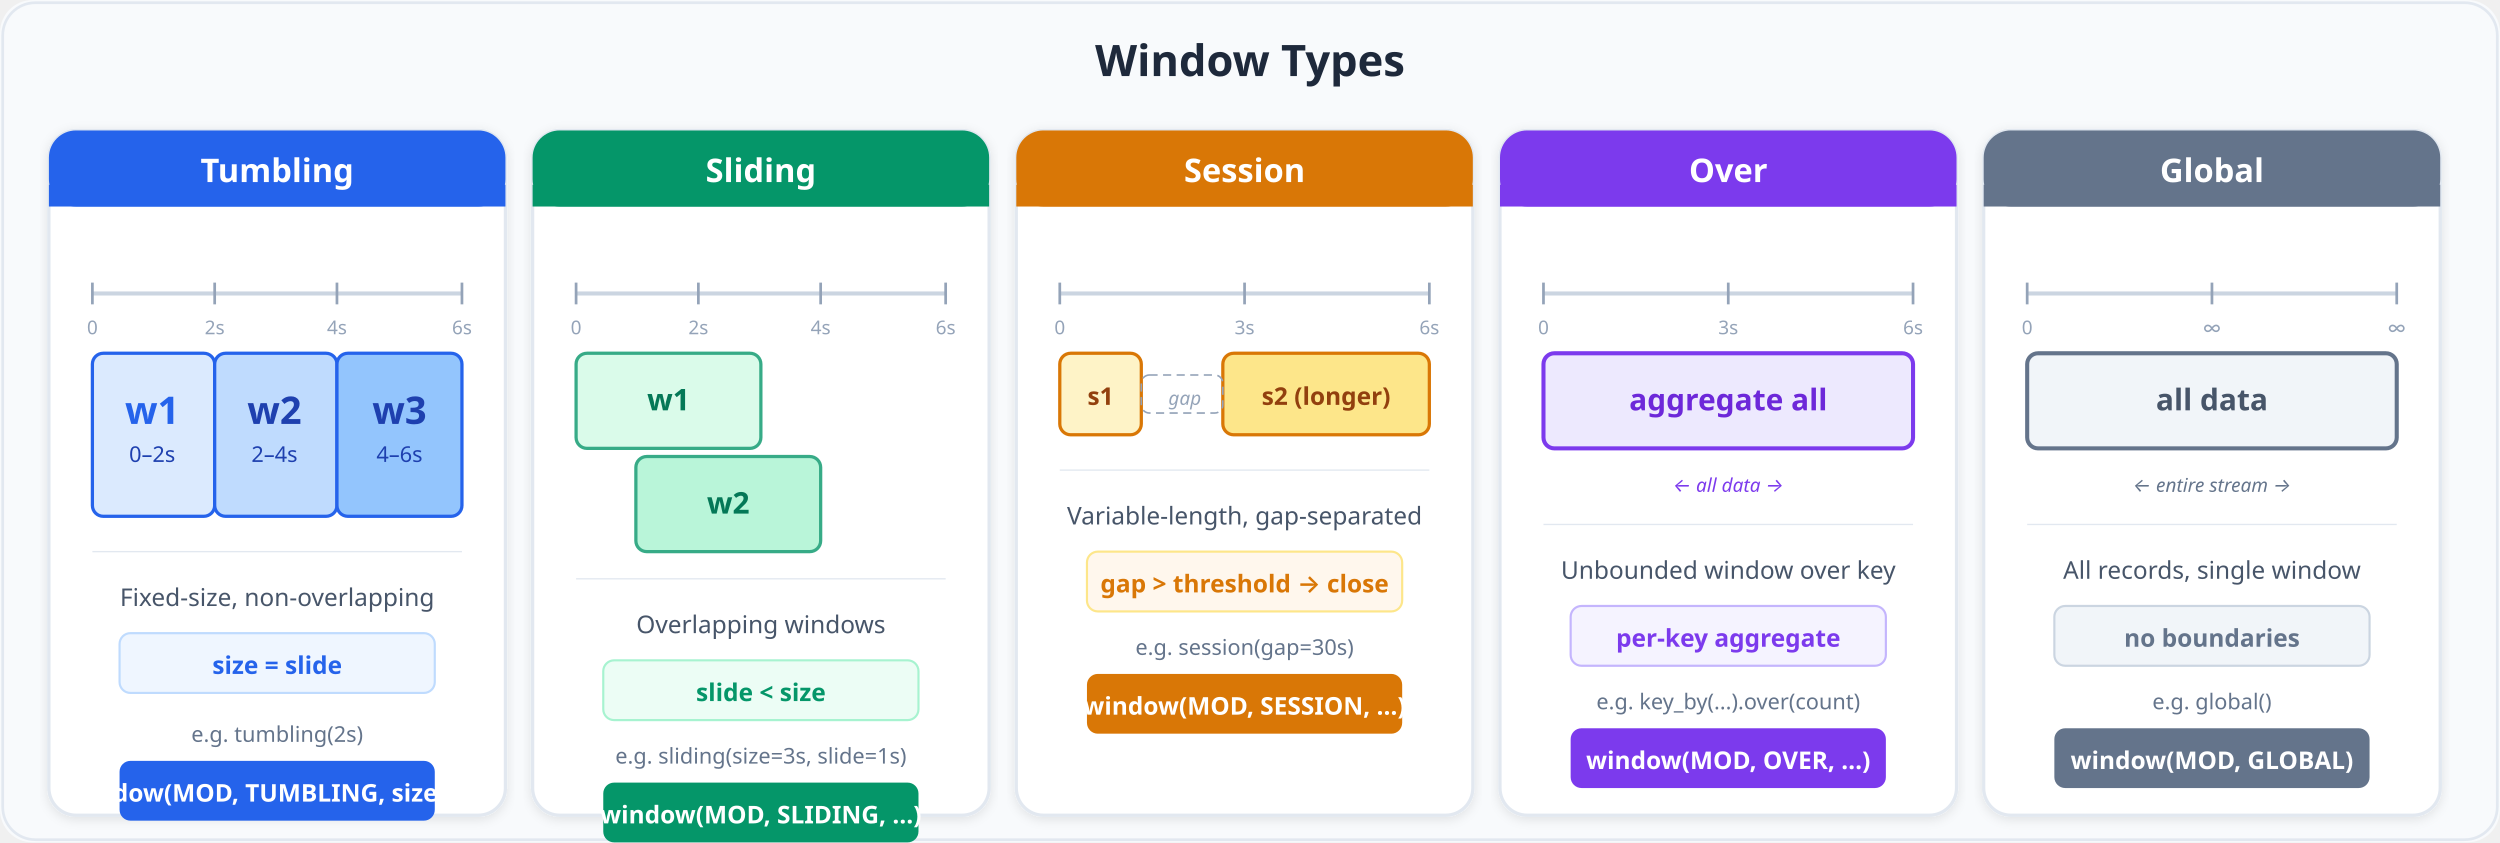
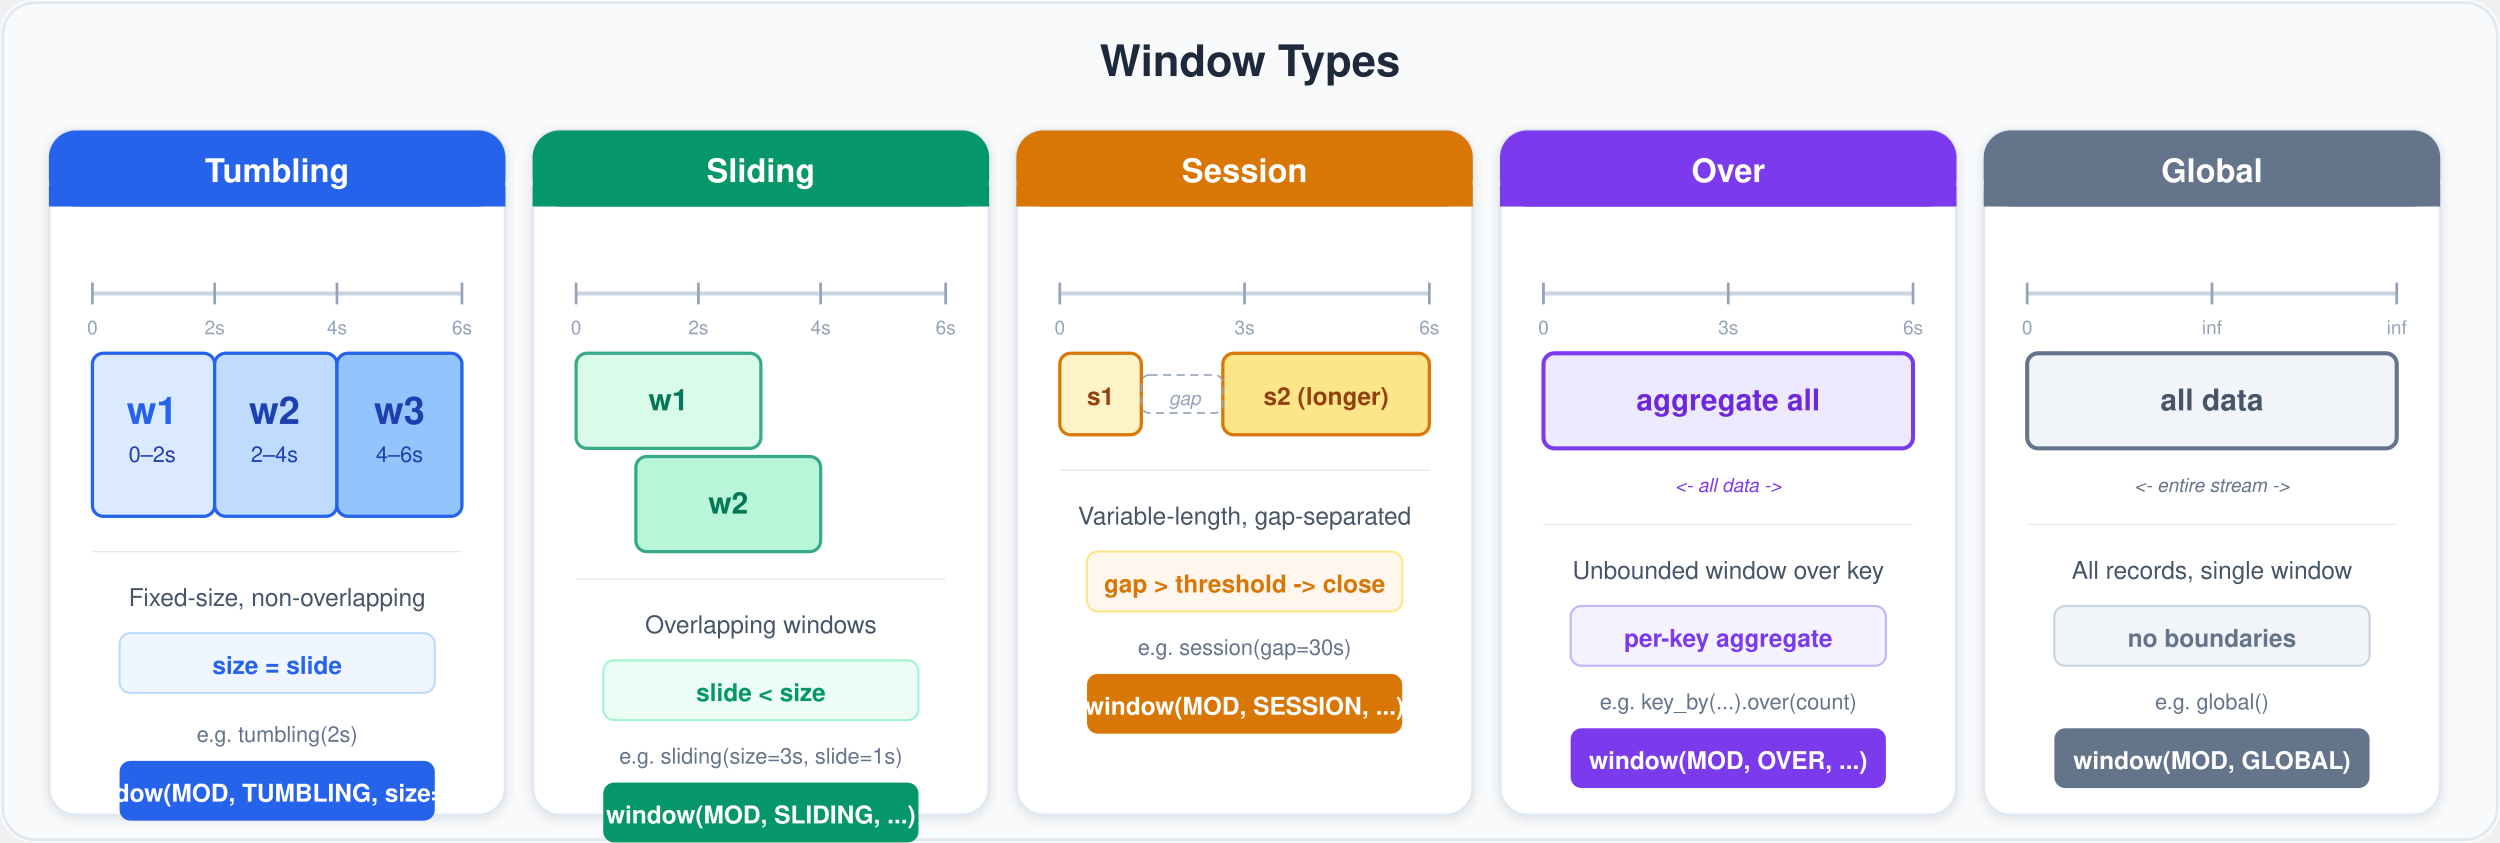
- <svg xmlns="http://www.w3.org/2000/svg" viewBox="0 0 920 310" width="920" height="310" font-family="'Segoe UI', system-ui, -apple-system, sans-serif">
+ <svg xmlns="http://www.w3.org/2000/svg" viewBox="0 0 920 310" width="920" height="310" font-family="Helvetica, Arial, sans-serif">
  <defs>
    <filter id="shadow" x="-2%" y="-2%" width="104%" height="108%">
      <feDropShadow dx="0" dy="1" stdDeviation="2" flood-opacity="0.1" />
    </filter>
    <filter id="shadowSm" x="-1%" y="-1%" width="102%" height="106%">
      <feDropShadow dx="0" dy="0.5" stdDeviation="1" flood-opacity="0.08" />
    </filter>
  </defs>
  <rect width="920" height="310" rx="12" fill="#F8FAFC" />
  <rect x="1" y="1" width="918" height="308" rx="12" fill="none" stroke="#E2E8F0" stroke-width="1" />
  <text x="460" y="28" text-anchor="middle" font-size="16" font-weight="700" fill="#1E293B">Window Types</text>
  <g transform="translate(18, 48)">
    <rect width="168" height="252" rx="10" fill="white" stroke="#E2E8F0" stroke-width="1.2" filter="url(#shadow)" />
    <rect width="168" height="28" rx="10" fill="#2563EB" />
    <rect y="20" width="168" height="8" fill="#2563EB" />
    <text x="84" y="19" text-anchor="middle" font-size="12" font-weight="700" fill="white">Tumbling</text>
    <line x1="16" y1="60" x2="152" y2="60" stroke="#CBD5E1" stroke-width="1.5" />
    <line x1="16" y1="56" x2="16" y2="64" stroke="#94A3B8" stroke-width="1" />
    <line x1="61" y1="56" x2="61" y2="64" stroke="#94A3B8" stroke-width="1" />
    <line x1="106" y1="56" x2="106" y2="64" stroke="#94A3B8" stroke-width="1" />
    <line x1="152" y1="56" x2="152" y2="64" stroke="#94A3B8" stroke-width="1" />
    <text x="16" y="75" text-anchor="middle" font-size="7" fill="#94A3B8">0</text>
    <text x="61" y="75" text-anchor="middle" font-size="7" fill="#94A3B8">2s</text>
    <text x="106" y="75" text-anchor="middle" font-size="7" fill="#94A3B8">4s</text>
    <text x="152" y="75" text-anchor="middle" font-size="7" fill="#94A3B8">6s</text>
    <rect x="16" y="82" width="45" height="60" rx="4" fill="#DBEAFE" stroke="#2563EB" stroke-width="1.2" />
    <text x="38" y="108" text-anchor="middle" font-size="14" font-weight="700" fill="#2563EB">w1</text>
    <text x="38" y="122" text-anchor="middle" font-size="8" fill="#1E40AF">0–2s</text>
    <rect x="61" y="82" width="45" height="60" rx="4" fill="#BFDBFE" stroke="#2563EB" stroke-width="1.2" />
    <text x="83" y="108" text-anchor="middle" font-size="14" font-weight="700" fill="#1E40AF">w2</text>
    <text x="83" y="122" text-anchor="middle" font-size="8" fill="#1E40AF">2–4s</text>
    <rect x="106" y="82" width="46" height="60" rx="4" fill="#93C5FD" stroke="#2563EB" stroke-width="1.2" />
    <text x="129" y="108" text-anchor="middle" font-size="14" font-weight="700" fill="#1E40AF">w3</text>
    <text x="129" y="122" text-anchor="middle" font-size="8" fill="#1E40AF">4–6s</text>
    <line x1="16" y1="155" x2="152" y2="155" stroke="#E2E8F0" stroke-width="0.5" />
    <text x="84" y="175" text-anchor="middle" font-size="9" fill="#475569">Fixed-size, non-overlapping</text>
    <rect x="26" y="185" width="116" height="22" rx="4" fill="#EFF6FF" stroke="#BFDBFE" stroke-width="0.8" />
    <text x="84" y="200" text-anchor="middle" font-size="9" font-weight="600" fill="#2563EB">size = slide</text>
    <text x="84" y="225" text-anchor="middle" font-size="8" fill="#64748B">e.g. tumbling(2s)</text>
    <rect x="26" y="232" width="116" height="22" rx="4" fill="#2563EB" />
    <text x="84" y="247" text-anchor="middle" font-size="9" font-weight="600" fill="white">window(MOD, TUMBLING, size=2s)</text>
  </g>
  <g transform="translate(196, 48)">
    <rect width="168" height="252" rx="10" fill="white" stroke="#E2E8F0" stroke-width="1.2" filter="url(#shadow)" />
    <rect width="168" height="28" rx="10" fill="#059669" />
    <rect y="20" width="168" height="8" fill="#059669" />
    <text x="84" y="19" text-anchor="middle" font-size="12" font-weight="700" fill="white">Sliding</text>
    <line x1="16" y1="60" x2="152" y2="60" stroke="#CBD5E1" stroke-width="1.5" />
    <line x1="16" y1="56" x2="16" y2="64" stroke="#94A3B8" stroke-width="1" />
    <line x1="61" y1="56" x2="61" y2="64" stroke="#94A3B8" stroke-width="1" />
    <line x1="106" y1="56" x2="106" y2="64" stroke="#94A3B8" stroke-width="1" />
    <line x1="152" y1="56" x2="152" y2="64" stroke="#94A3B8" stroke-width="1" />
    <text x="16" y="75" text-anchor="middle" font-size="7" fill="#94A3B8">0</text>
    <text x="61" y="75" text-anchor="middle" font-size="7" fill="#94A3B8">2s</text>
    <text x="106" y="75" text-anchor="middle" font-size="7" fill="#94A3B8">4s</text>
    <text x="152" y="75" text-anchor="middle" font-size="7" fill="#94A3B8">6s</text>
    <rect x="16" y="82" width="68" height="35" rx="4" fill="#D1FAE5" stroke="#059669" stroke-width="1.2" opacity="0.8" />
    <text x="50" y="103" text-anchor="middle" font-size="11" font-weight="700" fill="#047857">w1</text>
    <rect x="38" y="120" width="68" height="35" rx="4" fill="#A7F3D0" stroke="#059669" stroke-width="1.2" opacity="0.8" />
    <text x="72" y="141" text-anchor="middle" font-size="11" font-weight="700" fill="#047857">w2</text>
    <line x1="16" y1="165" x2="152" y2="165" stroke="#E2E8F0" stroke-width="0.5" />
    <text x="84" y="185" text-anchor="middle" font-size="9" fill="#475569">Overlapping windows</text>
    <rect x="26" y="195" width="116" height="22" rx="4" fill="#ECFDF5" stroke="#A7F3D0" stroke-width="0.8" />
    <text x="84" y="210" text-anchor="middle" font-size="9" font-weight="600" fill="#059669">slide &lt; size</text>
    <text x="84" y="233" text-anchor="middle" font-size="8" fill="#64748B">e.g. sliding(size=3s, slide=1s)</text>
    <rect x="26" y="240" width="116" height="22" rx="4" fill="#059669" />
    <text x="84" y="255" text-anchor="middle" font-size="9" font-weight="600" fill="white">window(MOD, SLIDING, ...)</text>
  </g>
  <g transform="translate(374, 48)">
    <rect width="168" height="252" rx="10" fill="white" stroke="#E2E8F0" stroke-width="1.2" filter="url(#shadow)" />
    <rect width="168" height="28" rx="10" fill="#D97706" />
    <rect y="20" width="168" height="8" fill="#D97706" />
    <text x="84" y="19" text-anchor="middle" font-size="12" font-weight="700" fill="white">Session</text>
    <line x1="16" y1="60" x2="152" y2="60" stroke="#CBD5E1" stroke-width="1.5" />
    <line x1="16" y1="56" x2="16" y2="64" stroke="#94A3B8" stroke-width="1" />
    <line x1="84" y1="56" x2="84" y2="64" stroke="#94A3B8" stroke-width="1" />
    <line x1="152" y1="56" x2="152" y2="64" stroke="#94A3B8" stroke-width="1" />
    <text x="16" y="75" text-anchor="middle" font-size="7" fill="#94A3B8">0</text>
    <text x="84" y="75" text-anchor="middle" font-size="7" fill="#94A3B8">3s</text>
    <text x="152" y="75" text-anchor="middle" font-size="7" fill="#94A3B8">6s</text>
    <rect x="16" y="82" width="30" height="30" rx="4" fill="#FEF3C7" stroke="#D97706" stroke-width="1.2" />
    <text x="31" y="101" text-anchor="middle" font-size="9" font-weight="700" fill="#92400E">s1</text>
    <text x="62" y="101" text-anchor="middle" font-size="7" fill="#94A3B8" font-style="italic">gap</text>
    <rect x="76" y="82" width="76" height="30" rx="4" fill="#FDE68A" stroke="#D97706" stroke-width="1.2" />
    <text x="114" y="101" text-anchor="middle" font-size="9" font-weight="700" fill="#92400E">s2 (longer)</text>
    <rect x="46" y="90" width="30" height="14" rx="3" fill="none" stroke="#94A3B8" stroke-width="0.6" stroke-dasharray="3,2" />
    <line x1="16" y1="125" x2="152" y2="125" stroke="#E2E8F0" stroke-width="0.5" />
    <text x="84" y="145" text-anchor="middle" font-size="9" fill="#475569">Variable-length, gap-separated</text>
    <rect x="26" y="155" width="116" height="22" rx="4" fill="#FFF7ED" stroke="#FDE68A" stroke-width="0.8" />
-     <text x="84" y="170" text-anchor="middle" font-size="9" font-weight="600" fill="#D97706">gap &gt; threshold → close</text>
+     <text x="84" y="170" text-anchor="middle" font-size="9" font-weight="600" fill="#D97706">gap &gt; threshold -&gt; close</text>
    <text x="84" y="193" text-anchor="middle" font-size="8" fill="#64748B">e.g. session(gap=30s)</text>
    <rect x="26" y="200" width="116" height="22" rx="4" fill="#D97706" />
    <text x="84" y="215" text-anchor="middle" font-size="9" font-weight="600" fill="white">window(MOD, SESSION, ...)</text>
  </g>
  <g transform="translate(552, 48)">
    <rect width="168" height="252" rx="10" fill="white" stroke="#E2E8F0" stroke-width="1.2" filter="url(#shadow)" />
    <rect width="168" height="28" rx="10" fill="#7C3AED" />
    <rect y="20" width="168" height="8" fill="#7C3AED" />
    <text x="84" y="19" text-anchor="middle" font-size="12" font-weight="700" fill="white">Over</text>
    <line x1="16" y1="60" x2="152" y2="60" stroke="#CBD5E1" stroke-width="1.5" />
    <line x1="16" y1="56" x2="16" y2="64" stroke="#94A3B8" stroke-width="1" />
    <line x1="84" y1="56" x2="84" y2="64" stroke="#94A3B8" stroke-width="1" />
    <line x1="152" y1="56" x2="152" y2="64" stroke="#94A3B8" stroke-width="1" />
    <text x="16" y="75" text-anchor="middle" font-size="7" fill="#94A3B8">0</text>
    <text x="84" y="75" text-anchor="middle" font-size="7" fill="#94A3B8">3s</text>
    <text x="152" y="75" text-anchor="middle" font-size="7" fill="#94A3B8">6s</text>
    <rect x="16" y="82" width="136" height="35" rx="4" fill="#EDE9FE" stroke="#7C3AED" stroke-width="1.5" />
    <text x="84" y="103" text-anchor="middle" font-size="11" font-weight="700" fill="#6D28D9">aggregate all</text>
-     <text x="84" y="133" text-anchor="middle" font-size="7" fill="#7C3AED" font-style="italic">← all data →</text>
+     <text x="84" y="133" text-anchor="middle" font-size="7" fill="#7C3AED" font-style="italic">&lt;- all data -&gt;</text>
    <line x1="16" y1="145" x2="152" y2="145" stroke="#E2E8F0" stroke-width="0.5" />
    <text x="84" y="165" text-anchor="middle" font-size="9" fill="#475569">Unbounded window over key</text>
    <rect x="26" y="175" width="116" height="22" rx="4" fill="#F5F3FF" stroke="#C4B5FD" stroke-width="0.8" />
    <text x="84" y="190" text-anchor="middle" font-size="9" font-weight="600" fill="#7C3AED">per-key aggregate</text>
    <text x="84" y="213" text-anchor="middle" font-size="8" fill="#64748B">e.g. key_by(...).over(count)</text>
    <rect x="26" y="220" width="116" height="22" rx="4" fill="#7C3AED" />
    <text x="84" y="235" text-anchor="middle" font-size="9" font-weight="600" fill="white">window(MOD, OVER, ...)</text>
  </g>
  <g transform="translate(730, 48)">
    <rect width="168" height="252" rx="10" fill="white" stroke="#E2E8F0" stroke-width="1.2" filter="url(#shadow)" />
    <rect width="168" height="28" rx="10" fill="#64748B" />
    <rect y="20" width="168" height="8" fill="#64748B" />
    <text x="84" y="19" text-anchor="middle" font-size="12" font-weight="700" fill="white">Global</text>
    <line x1="16" y1="60" x2="152" y2="60" stroke="#CBD5E1" stroke-width="1.5" />
    <line x1="16" y1="56" x2="16" y2="64" stroke="#94A3B8" stroke-width="1" />
    <line x1="84" y1="56" x2="84" y2="64" stroke="#94A3B8" stroke-width="1" />
    <line x1="152" y1="56" x2="152" y2="64" stroke="#94A3B8" stroke-width="1" />
    <text x="16" y="75" text-anchor="middle" font-size="7" fill="#94A3B8">0</text>
-     <text x="84" y="75" text-anchor="middle" font-size="7" fill="#94A3B8">∞</text>
-     <text x="152" y="75" text-anchor="middle" font-size="7" fill="#94A3B8">∞</text>
+     <text x="84" y="75" text-anchor="middle" font-size="7" fill="#94A3B8">inf</text>
+     <text x="152" y="75" text-anchor="middle" font-size="7" fill="#94A3B8">inf</text>
    <rect x="16" y="82" width="136" height="35" rx="4" fill="#F1F5F9" stroke="#64748B" stroke-width="1.5" />
    <text x="84" y="103" text-anchor="middle" font-size="11" font-weight="700" fill="#475569">all data</text>
-     <text x="84" y="133" text-anchor="middle" font-size="7" fill="#64748B" font-style="italic">← entire stream →</text>
+     <text x="84" y="133" text-anchor="middle" font-size="7" fill="#64748B" font-style="italic">&lt;- entire stream -&gt;</text>
    <line x1="16" y1="145" x2="152" y2="145" stroke="#E2E8F0" stroke-width="0.5" />
    <text x="84" y="165" text-anchor="middle" font-size="9" fill="#475569">All records, single window</text>
    <rect x="26" y="175" width="116" height="22" rx="4" fill="#F1F5F9" stroke="#CBD5E1" stroke-width="0.8" />
    <text x="84" y="190" text-anchor="middle" font-size="9" font-weight="600" fill="#64748B">no boundaries</text>
    <text x="84" y="213" text-anchor="middle" font-size="8" fill="#64748B">e.g. global()</text>
    <rect x="26" y="220" width="116" height="22" rx="4" fill="#64748B" />
    <text x="84" y="235" text-anchor="middle" font-size="9" font-weight="600" fill="white">window(MOD, GLOBAL)</text>
  </g>
</svg>
